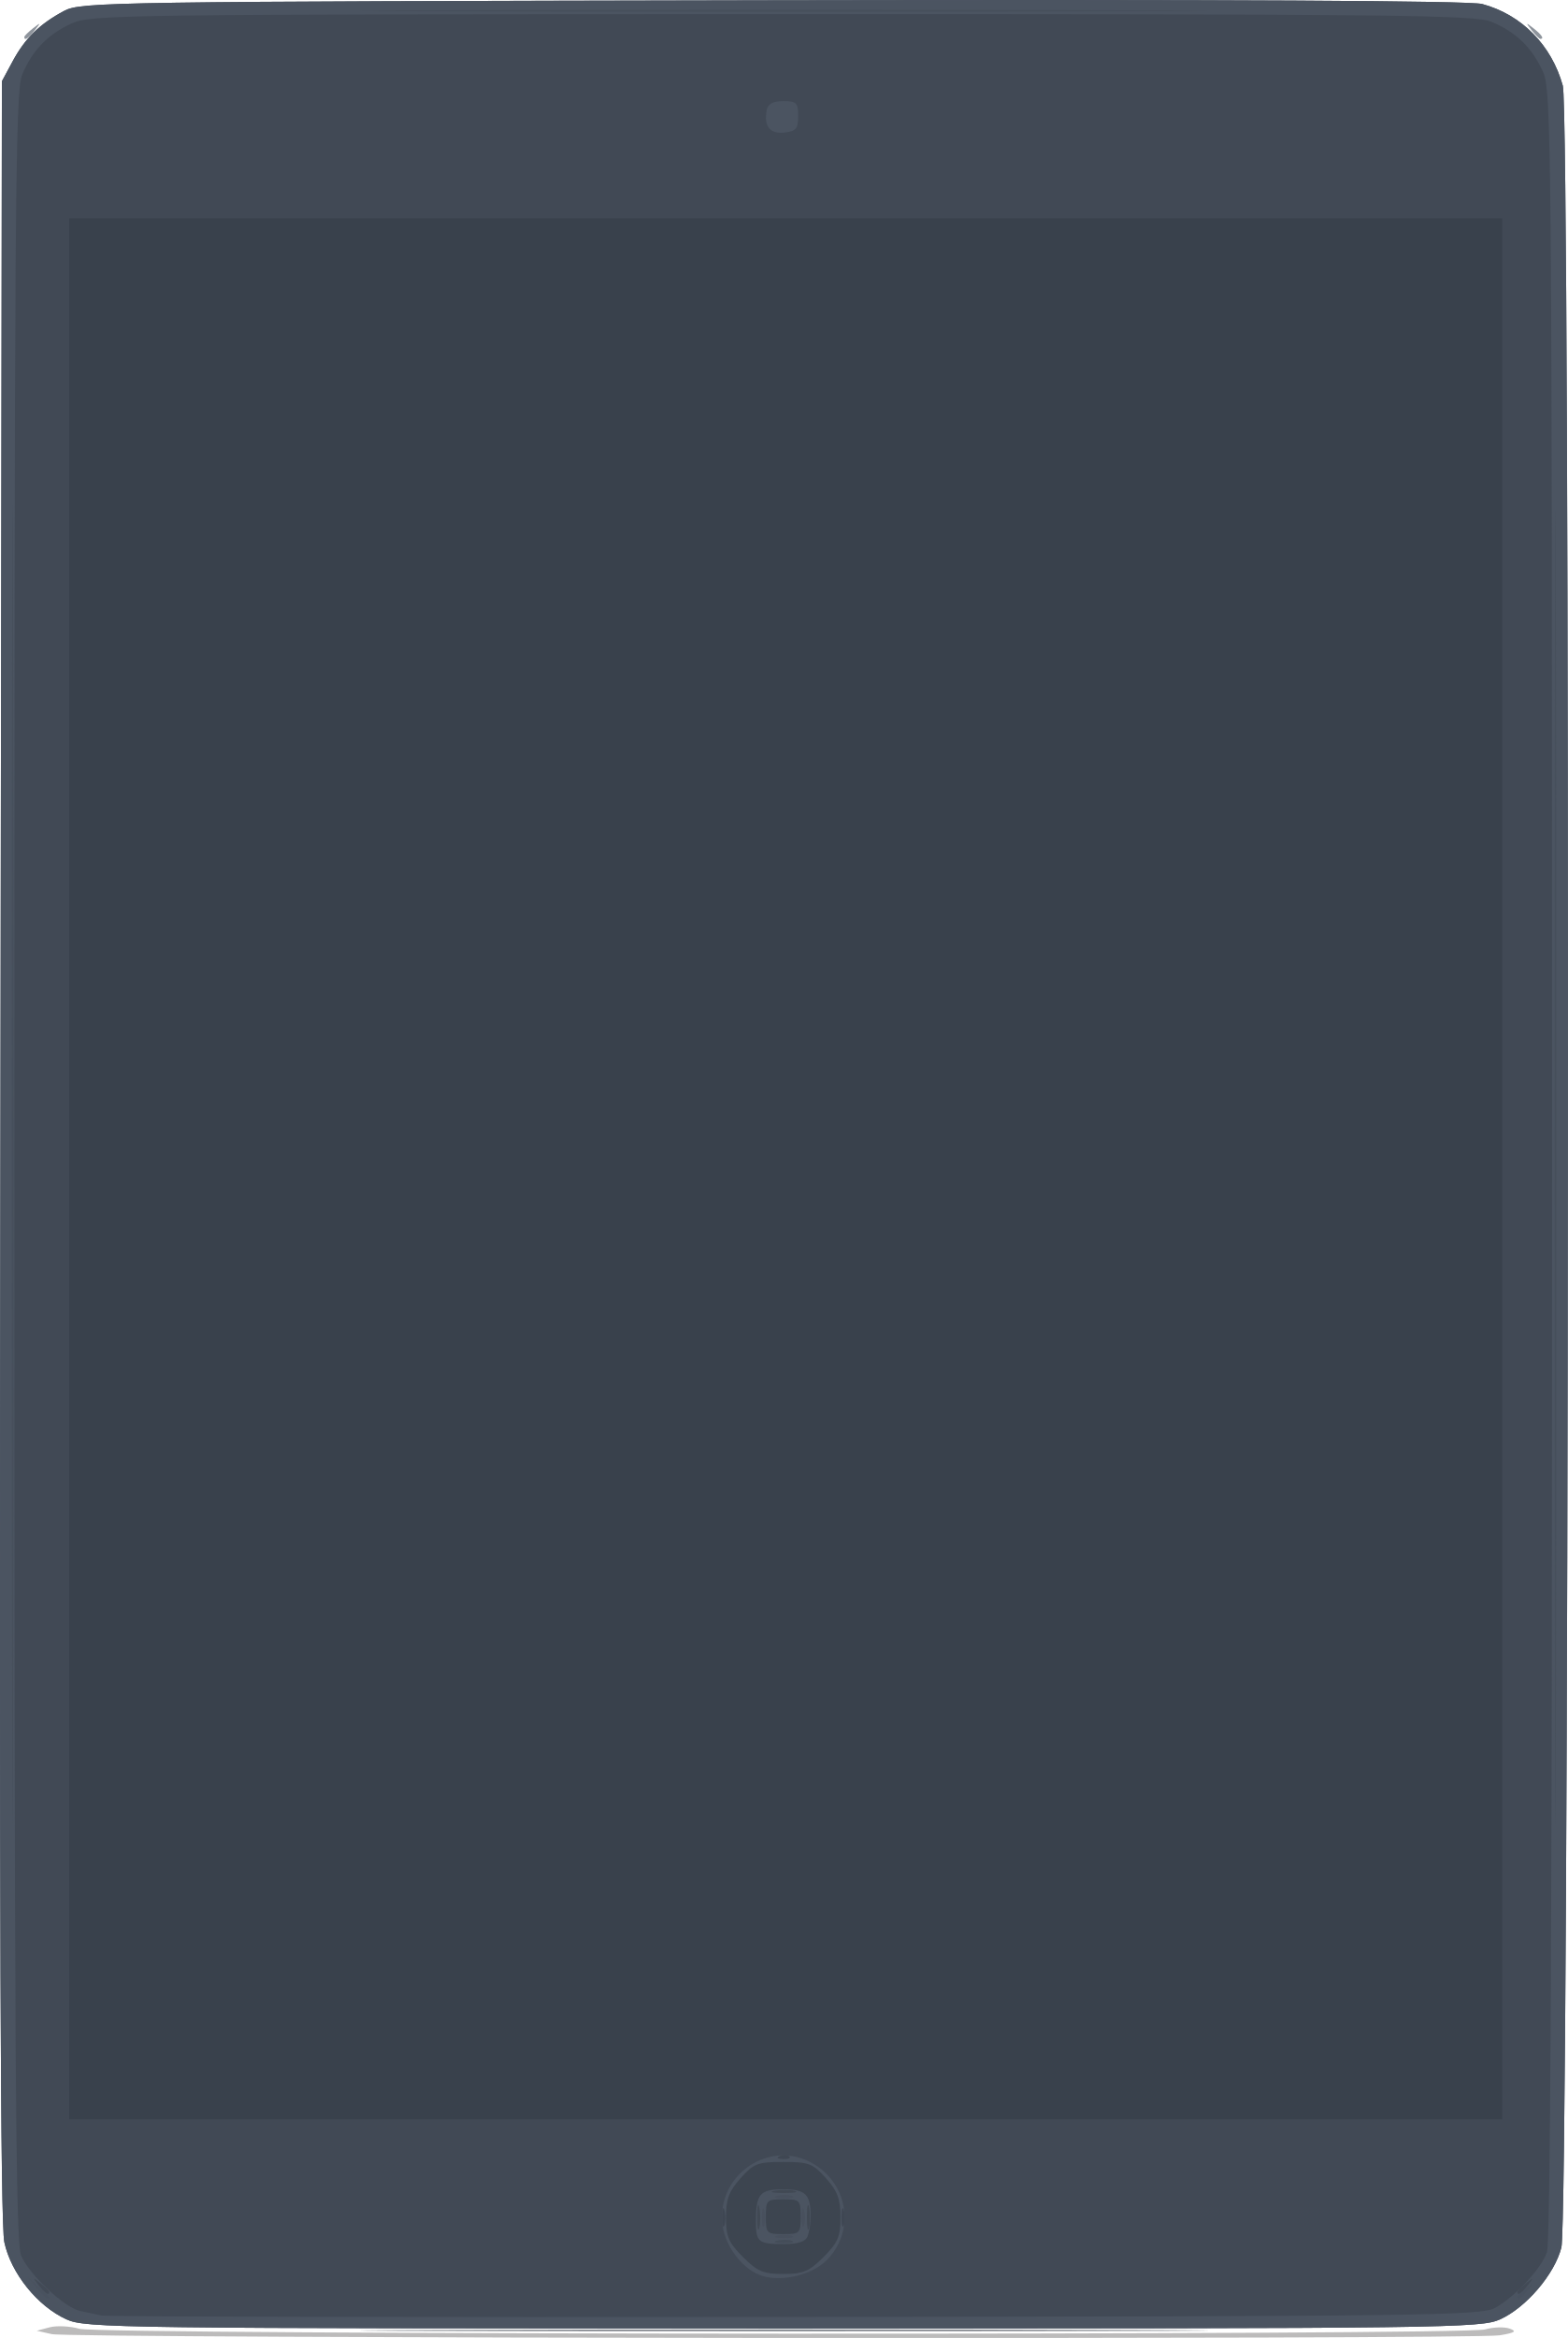
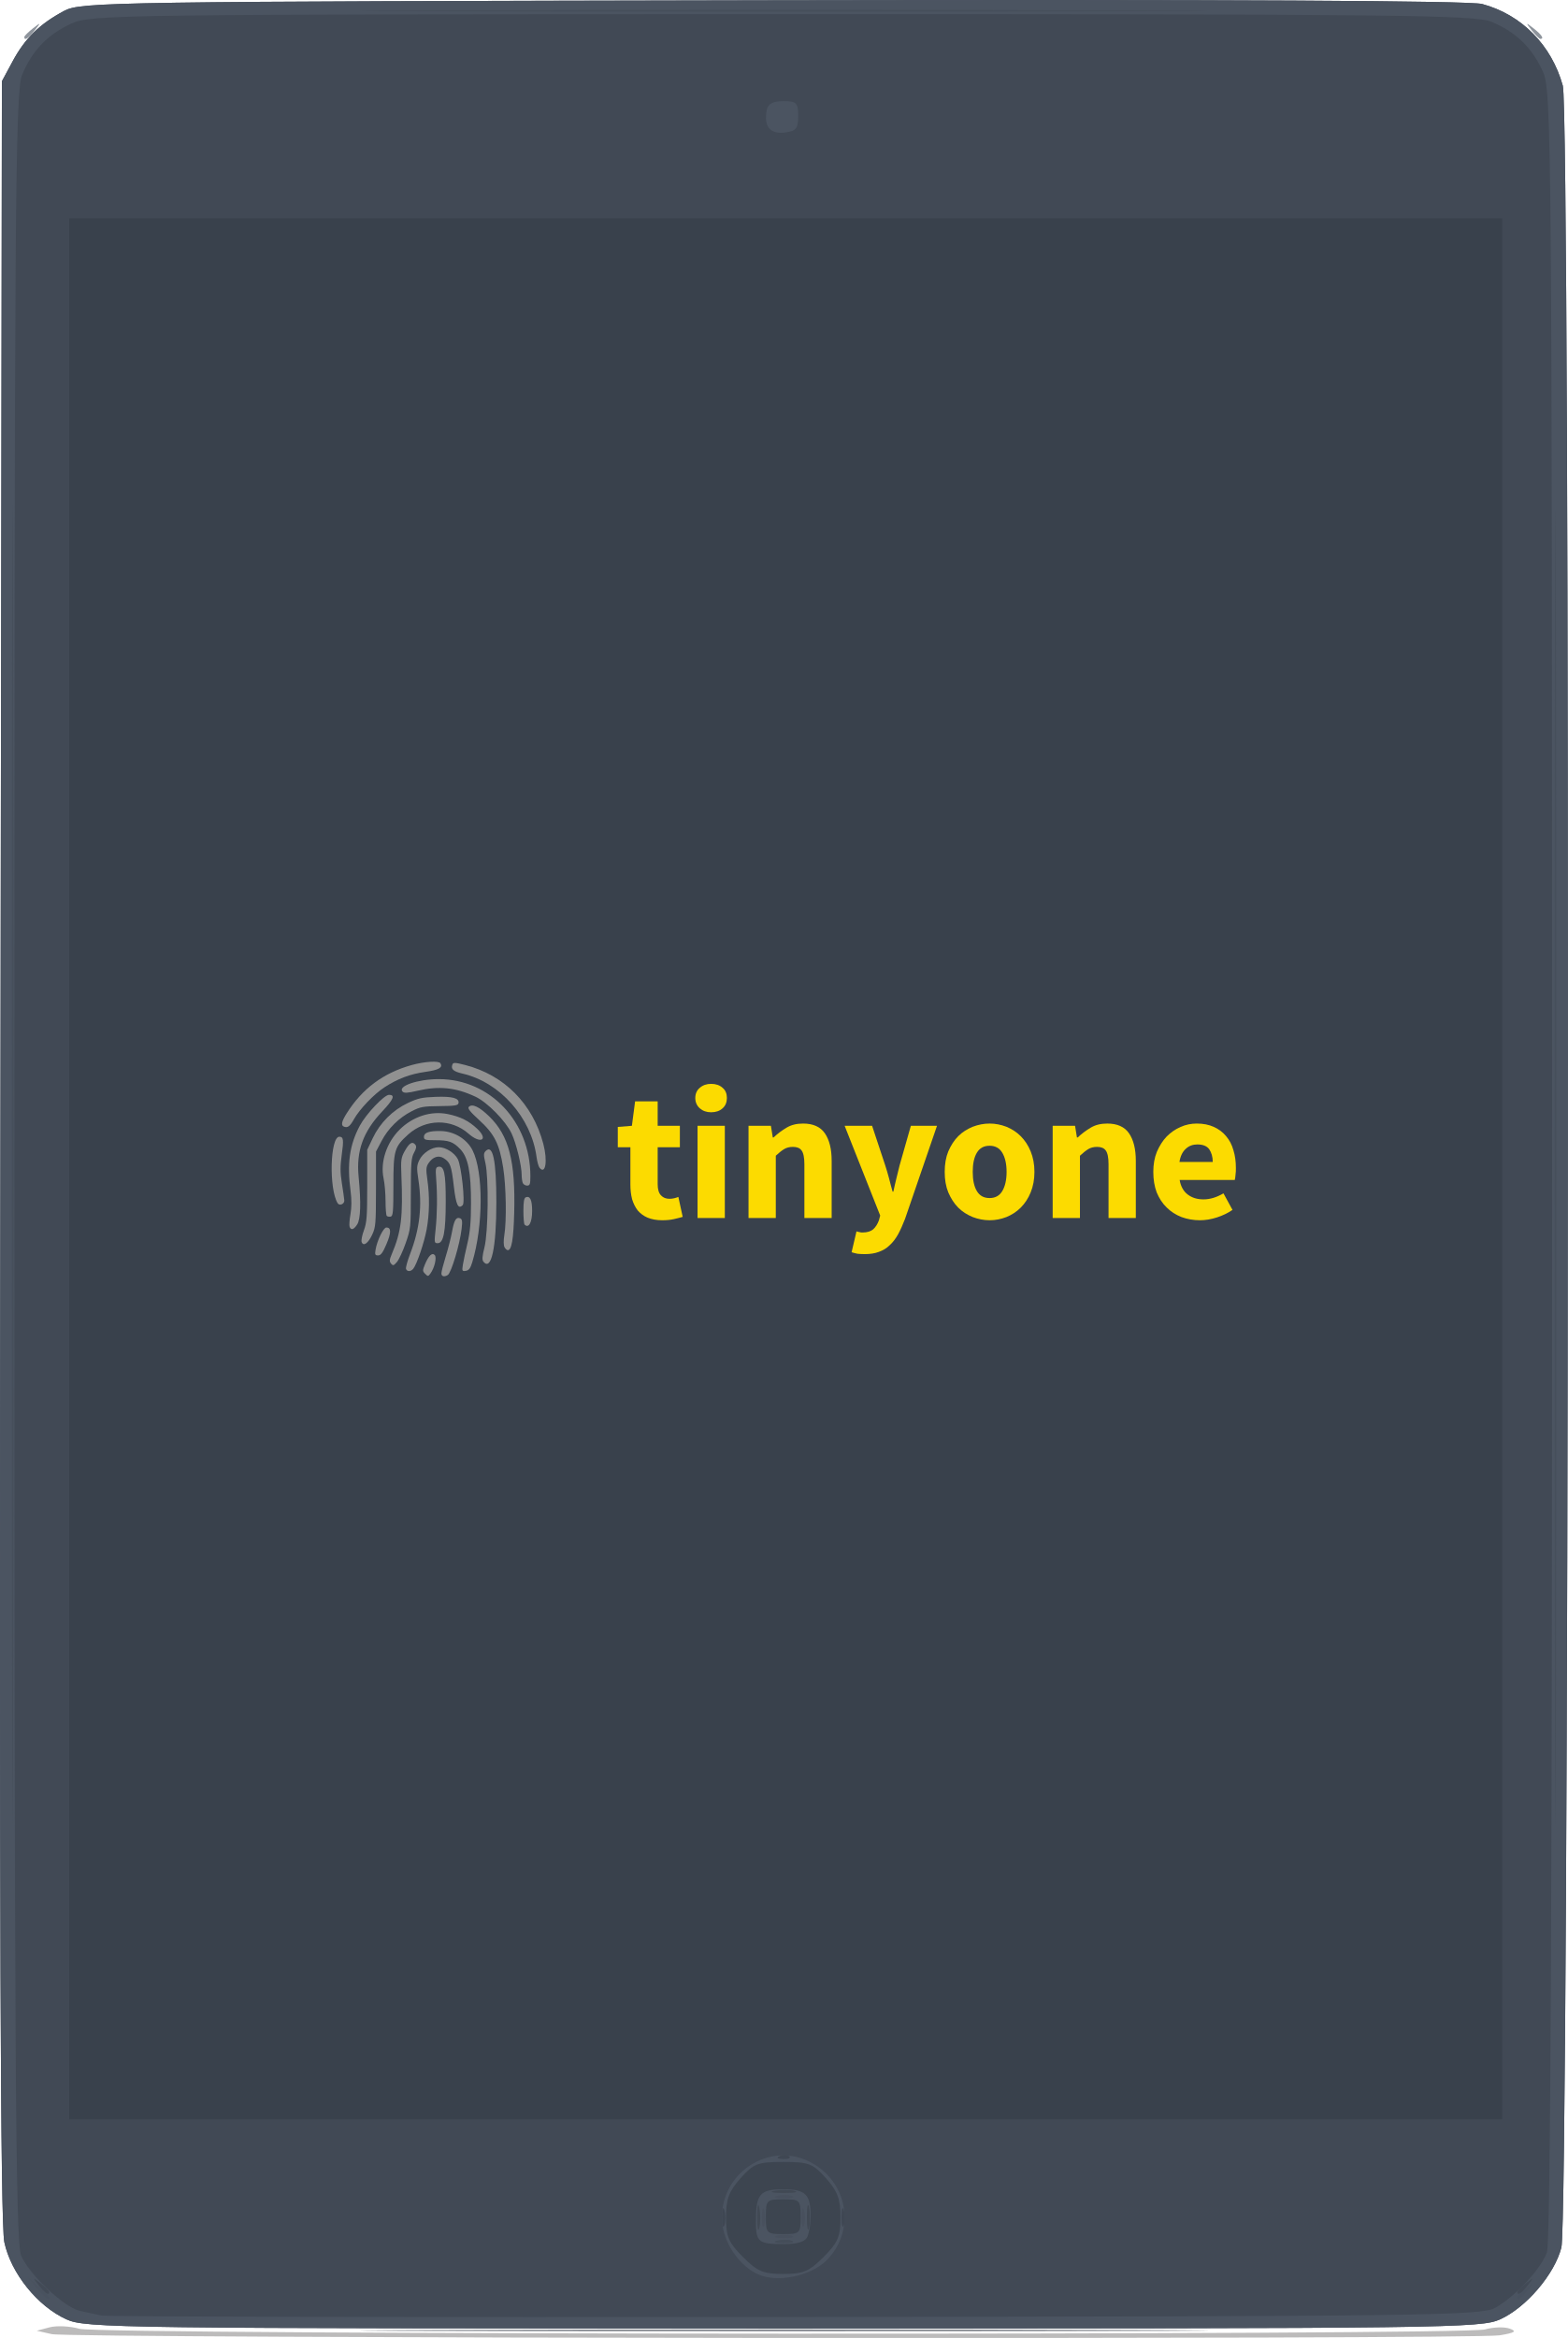
- <svg xmlns="http://www.w3.org/2000/svg" width="83.357mm" height="124.271mm" viewBox="0 0 83.357 124.271" version="1.1" id="svg4050">
-   <defs id="defs4044" />
+ <svg xmlns="http://www.w3.org/2000/svg" xmlns:ns1="http://xml.openoffice.org/svg/export" width="83.357mm" height="124.271mm" viewBox="0 0 83.357 124.271" version="1.1" id="svg4050" preserveAspectRatio="xMaxYMin meet">
+   <defs id="defs4044">
+     <clipPath clipPathUnits="userSpaceOnUse" id="presentation_clip_path">
+       <rect id="rect49" height="29700" width="21000" y="0" x="0" />
+     </clipPath>
+     <clipPath clipPathUnits="userSpaceOnUse" id="presentation_clip_path_shrink">
+       <rect id="rect52" height="29641" width="20958" y="29" x="21" />
+     </clipPath>
+     <g id="g57" ns1:id-list="id3 id4 id5 id6 id7 id8 id9" ns1:slide="id1" />
+     <g transform="scale(0.0004882812,-0.0004882812)" id="bullet-char-template-57356">
+       <path id="path61" d="M 580,1141 L 1163,571 580,0 -4,571 580,1141 Z" />
+     </g>
+     <g transform="scale(0.0004882812,-0.0004882812)" id="bullet-char-template-57354">
+       <path id="path64" d="M 8,1128 L 1137,1128 1137,0 8,0 8,1128 Z" />
+     </g>
+     <g transform="scale(0.0004882812,-0.0004882812)" id="bullet-char-template-10146">
+       <path id="path67" d="M 174,0 L 602,739 174,1481 1456,739 174,0 Z M 1358,739 L 309,1346 659,739 1358,739 Z" />
+     </g>
+     <g transform="scale(0.0004882812,-0.0004882812)" id="bullet-char-template-10132">
+       <path id="path70" d="M 2015,739 L 1276,0 717,0 1260,543 174,543 174,936 1260,936 717,1481 1274,1481 2015,739 Z" />
+     </g>
+     <g transform="scale(0.0004882812,-0.0004882812)" id="bullet-char-template-10007">
+       <path id="path73" d="M 0,-2 C -7,14 -16,27 -25,37 L 356,567 C 262,823 215,952 215,954 215,979 228,992 255,992 264,992 276,990 289,987 310,991 331,999 354,1012 L 381,999 492,748 772,1049 836,1024 860,1049 C 881,1039 901,1025 922,1006 886,937 835,863 770,784 769,783 710,716 594,584 L 774,223 C 774,196 753,168 711,139 L 727,119 C 717,90 699,76 672,76 641,76 570,178 457,381 L 164,-76 C 142,-110 111,-127 72,-127 30,-127 9,-110 8,-76 1,-67 -2,-52 -2,-32 -2,-23 -1,-13 0,-2 Z" />
+     </g>
+     <g transform="scale(0.0004882812,-0.0004882812)" id="bullet-char-template-10004">
+       <path id="path76" d="M 285,-33 C 182,-33 111,30 74,156 52,228 41,333 41,471 41,549 55,616 82,672 116,743 169,778 240,778 293,778 328,747 346,684 L 369,508 C 377,444 397,411 428,410 L 1163,1116 C 1174,1127 1196,1133 1229,1133 1271,1133 1292,1118 1292,1087 L 1292,965 C 1292,929 1282,901 1262,881 L 442,47 C 390,-6 338,-33 285,-33 Z" />
+     </g>
+     <g transform="scale(0.0004882812,-0.0004882812)" id="bullet-char-template-9679">
+       <path id="path79" d="M 813,0 C 632,0 489,54 383,161 276,268 223,411 223,592 223,773 276,916 383,1023 489,1130 632,1184 813,1184 992,1184 1136,1130 1245,1023 1353,916 1407,772 1407,592 1407,412 1353,268 1245,161 1136,54 992,0 813,0 Z" />
+     </g>
+     <g transform="scale(0.0004882812,-0.0004882812)" id="bullet-char-template-8226">
+       <path id="path82" d="M 346,457 C 273,457 209,483 155,535 101,586 74,649 74,723 74,796 101,859 155,911 209,963 273,989 346,989 419,989 480,963 531,910 582,859 608,796 608,723 608,648 583,586 532,535 482,483 420,457 346,457 Z" />
+     </g>
+     <g transform="scale(0.0004882812,-0.0004882812)" id="bullet-char-template-8211">
+       <path id="path85" d="M -4,459 L 1135,459 1135,606 -4,606 -4,459 Z" />
+     </g>
+     <g transform="scale(0.0004882812,-0.0004882812)" id="bullet-char-template-61548">
+       <path id="path88" d="M 173,740 C 173,903 231,1043 346,1159 462,1274 601,1332 765,1332 928,1332 1067,1274 1183,1159 1299,1043 1357,903 1357,740 1357,577 1299,437 1183,322 1067,206 928,148 765,148 601,148 462,206 346,322 231,437 173,577 173,740 Z" />
+     </g>
+   </defs>
  <g id="layer1" transform="translate(-20.91057,-30.59663)">
    <path style="fill:#4b5461;stroke-width:0.265" d="m 24.437,153.874 c -1.534,-0.697 -2.942,-2.448 -3.296,-4.099 -0.207,-0.966 -0.267,-17.626 -0.21,-58.108 l 0.081,-56.753 0.57,-1.058 c 0.66,-1.226 1.437,-1.987 2.738,-2.681 0.889,-0.474 2.379,-0.497 37.661,-0.564 24.162,-0.046 37.075,0.022 37.729,0.198 2.093,0.564 3.687,2.179 4.286,4.344 0.41,1.481 0.336,113.268 -0.076,114.903 -0.356,1.415 -1.869,3.19 -3.253,3.819 -1.026,0.466 -2.695,0.487 -38.115,0.487 -35.419,0 -37.089,-0.021 -38.115,-0.487 z" id="path4187" />
    <g id="g4074" transform="translate(-60.34741,-3.191498)">
      <path style="fill:#bcbbbb;stroke-width:0.265" d="m 84.005,157.852 -0.794,-0.179 0.684,-0.181 c 0.376,-0.1 1.09,-0.065 1.586,0.078 1.131,0.324 73.593,0.356 74.726,0.033 0.436,-0.124 1.025,-0.144 1.31,-0.043 0.402,0.142 0.285,0.221 -0.529,0.356 -1.385,0.229 -75.958,0.168 -76.982,-0.063 z" id="path4102" />
      <path style="fill:#8e949c;stroke-width:0.265" d="m 82.55,35.756 c 0,-0.055 0.208,-0.263 0.463,-0.463 0.42,-0.329 0.429,-0.32 0.1,0.1 -0.346,0.441 -0.563,0.581 -0.563,0.363 z M 162.685,35.393 c -0.329,-0.42 -0.32,-0.429 0.1,-0.1 0.441,0.346 0.581,0.563 0.363,0.563 -0.055,0 -0.263,-0.208 -0.463,-0.463 z" id="path4100" />
      <path style="fill:#83878e;stroke-width:0.265" d="m 104.73,157.631 c 10.089,-0.038 26.519,-0.038 36.513,2e-5 9.993,0.038 1.739,0.07 -18.343,0.07 -20.082,-1e-5 -28.258,-0.031 -18.169,-0.07 z" id="path4098" />
      <path style="fill:#4b5461;stroke-width:0.265" d="m 84.784,157.066 c -1.534,-0.697 -2.942,-2.448 -3.296,-4.099 -0.207,-0.966 -0.267,-17.626 -0.21,-58.108 l 0.081,-56.753 0.57,-1.058 c 0.66,-1.226 1.437,-1.987 2.738,-2.681 0.889,-0.474 2.379,-0.497 37.661,-0.564 24.162,-0.046 37.075,0.022 37.729,0.198 2.093,0.564 3.687,2.179 4.286,4.344 0.41,1.481 0.336,113.268 -0.076,114.903 -0.356,1.415 -1.869,3.19 -3.253,3.819 -1.026,0.466 -2.695,0.487 -38.115,0.487 -35.419,0 -37.089,-0.021 -38.115,-0.487 z M 161.138,156.44 c 0.688,-0.348 1.508,-1.072 1.974,-1.743 l 0.797,-1.147 0.069,-57.489 0.069,-57.489 -0.739,-1.415 c -0.599,-1.146 -1.006,-1.554 -2.149,-2.151 L 159.748,34.269 H 122.899 86.05 l -1.41,0.737 c -1.143,0.597 -1.55,1.005 -2.149,2.151 l -0.739,1.415 0.069,57.489 0.069,57.489 0.797,1.147 c 0.466,0.671 1.286,1.395 1.974,1.743 l 1.177,0.595 H 122.899 159.961 Z M 122.163,40.288 c -0.143,-0.398 0.263,-1.257 0.594,-1.257 0.442,0 1.046,0.808 0.896,1.198 -0.182,0.474 -1.325,0.519 -1.49,0.058 z" id="path4096" />
      <path style="fill:#49525f;stroke-width:0.265" d="m 83.186,155.382 -0.504,-0.595 0.595,0.504 c 0.559,0.474 0.716,0.687 0.504,0.687 -0.05,0 -0.318,-0.268 -0.595,-0.595 z m 78.739,0.495 c 0,-0.055 0.208,-0.263 0.463,-0.463 0.42,-0.329 0.429,-0.32 0.1,0.1 -0.346,0.441 -0.563,0.581 -0.563,0.363 z" id="path4094" />
      <path style="fill:#48505d;stroke-width:0.265" d="m 122.573,152.619 c 0.257,-0.067 0.615,-0.063 0.794,0.01 0.179,0.072 -0.032,0.127 -0.468,0.122 -0.437,-0.005 -0.583,-0.065 -0.326,-0.132 z m -0.813,-1.007 c 0.005,-0.437 0.065,-0.583 0.132,-0.326 0.067,0.257 0.063,0.615 -0.01,0.794 -0.072,0.179 -0.127,-0.032 -0.122,-0.468 z m 2.117,0 c 0.005,-0.437 0.065,-0.583 0.132,-0.326 0.067,0.257 0.063,0.615 -0.01,0.794 -0.072,0.179 -0.127,-0.032 -0.122,-0.468 z m -1.303,-1.109 c 0.257,-0.067 0.615,-0.063 0.794,0.01 0.179,0.072 -0.032,0.127 -0.468,0.122 -0.437,-0.005 -0.583,-0.065 -0.326,-0.132 z" id="path4092" />
      <path style="fill:#464f5b;stroke-width:0.265" d="m 81.886,95.652 c 0,-31.214 0.031,-43.984 0.069,-28.377 0.038,15.607 0.038,41.146 0,56.753 -0.038,15.607 -0.069,2.838 -0.069,-28.377 z m 82.021,0.132 c 1e-5,-31.141 0.031,-43.842 0.069,-28.223 0.038,15.619 0.038,41.098 0,56.621 -0.038,15.523 -0.069,2.744 -0.069,-28.398 z M 104.73,34.335 c 10.089,-0.038 26.519,-0.038 36.513,1.3e-5 9.993,0.038 1.739,0.07 -18.343,0.07 -20.082,-7e-6 -28.258,-0.031 -18.169,-0.07 z" id="path4090" />
      <path style="fill:#444d59;stroke-width:0.265" d="m 122.573,152.883 c 0.257,-0.067 0.615,-0.063 0.794,0.01 0.179,0.072 -0.032,0.127 -0.468,0.122 -0.437,-0.005 -0.583,-0.065 -0.326,-0.132 z" id="path4088" />
      <path style="fill:#424a56;stroke-width:0.265" d="m 83.31,155.249 c -0.329,-0.42 -0.32,-0.429 0.1,-0.1 0.255,0.2 0.463,0.408 0.463,0.463 0,0.218 -0.217,0.078 -0.563,-0.363 z M 161.925,155.613 c 0,-0.055 0.208,-0.263 0.463,-0.463 0.42,-0.329 0.429,-0.32 0.1,0.1 -0.346,0.441 -0.563,0.581 -0.563,0.363 z" id="path4086" />
      <path style="fill:#414955;stroke-width:0.265" d="m 86.651,156.865 c -0.291,-0.063 -0.8,-0.173 -1.131,-0.243 -0.848,-0.181 -2.718,-1.937 -3.143,-2.951 -0.295,-0.705 -0.356,-10.663 -0.356,-57.886 0,-50.881 0.044,-57.14 0.41,-58.015 0.546,-1.307 1.352,-2.145 2.633,-2.736 1.013,-0.467 2.644,-0.489 37.778,-0.494 32.553,-0.005 36.831,0.041 37.7,0.404 1.307,0.546 2.145,1.352 2.736,2.633 0.47,1.018 0.489,3.209 0.494,58.125 0.004,39.612 -0.08,57.294 -0.275,57.811 -0.345,0.915 -1.697,2.359 -2.762,2.95 -0.729,0.404 -3.775,0.444 -37.174,0.479 -20.009,0.021 -36.618,-0.013 -36.909,-0.076 z m 38.549,-2.934 c 1.512,-1.512 1.193,-3.978 -0.66,-5.108 -2.31,-1.409 -5.23,0.544 -4.867,3.255 0.143,1.067 0.963,2.189 1.903,2.603 1.027,0.452 2.786,0.088 3.624,-0.75 z M 161.131,95.917 V 45.381 h -38.1 -38.1 v 50.535 50.535 h 38.1 38.1 z M 123.693,39.957 c 0,-0.705 -0.089,-0.794 -0.79,-0.794 -0.552,0 -0.818,0.144 -0.882,0.478 -0.165,0.858 0.17,1.282 0.943,1.193 0.615,-0.071 0.729,-0.208 0.729,-0.878 z" id="path4084" />
      <path style="fill:#414954;stroke-width:0.265" d="m 121.51,151.611 c 0.003,-0.582 0.057,-0.789 0.12,-0.46 0.063,0.329 0.061,0.805 -0.005,1.058 -0.066,0.253 -0.118,-0.016 -0.115,-0.598 z m 2.646,0 c 0.003,-0.582 0.057,-0.789 0.12,-0.46 0.063,0.329 0.061,0.805 -0.005,1.058 -0.066,0.253 -0.118,-0.016 -0.115,-0.598 z m -1.717,-1.378 c 0.329,-0.063 0.805,-0.061 1.058,0.005 0.253,0.066 -0.016,0.118 -0.598,0.115 -0.582,-0.003 -0.789,-0.057 -0.46,-0.12 z" id="path4082" />
      <path style="fill:#3f4753;stroke-width:0.265" d="m 119.643,151.611 c 0.005,-0.437 0.065,-0.583 0.132,-0.326 0.067,0.257 0.063,0.615 -0.01,0.794 -0.072,0.179 -0.127,-0.032 -0.122,-0.468 z m 6.35,0 c 0.005,-0.437 0.065,-0.583 0.132,-0.326 0.067,0.257 0.063,0.615 -0.01,0.794 -0.072,0.179 -0.127,-0.032 -0.122,-0.468 z m -3.276,-3.223 c 0.191,-0.076 0.419,-0.067 0.507,0.021 0.088,0.088 -0.068,0.15 -0.347,0.139 -0.308,-0.013 -0.371,-0.075 -0.16,-0.16 z" id="path4080" />
      <path style="fill:#3d4550;stroke-width:0.265" d="m 120.756,153.755 c -0.761,-0.761 -0.9,-1.086 -0.9,-2.112 0,-0.966 0.157,-1.389 0.772,-2.077 0.7,-0.783 0.912,-0.864 2.271,-0.864 1.358,0 1.571,0.081 2.271,0.864 0.615,0.688 0.772,1.111 0.772,2.077 0,1.027 -0.138,1.351 -0.9,2.112 -0.768,0.768 -1.082,0.9 -2.143,0.9 -1.061,0 -1.375,-0.132 -2.143,-0.9 z m 3.438,-1.106 c 0.088,-0.23 0.161,-0.697 0.161,-1.037 0,-1.196 -0.26,-1.455 -1.455,-1.455 -1.246,0 -1.455,0.244 -1.455,1.697 0,1.108 0.127,1.213 1.471,1.213 0.776,0 1.167,-0.128 1.279,-0.419 z m -2.221,-1.037 c 0,-0.882 0.044,-0.926 0.926,-0.926 0.882,0 0.926,0.044 0.926,0.926 0,0.882 -0.044,0.926 -0.926,0.926 -0.882,0 -0.926,-0.044 -0.926,-0.926 z" id="path4078" />
      <path style="fill:#39414c;stroke-width:0.265" d="M 84.931,95.917 V 45.381 h 38.1 38.1 v 50.535 50.535 h -38.1 -38.1 z" id="path4076" />
    </g>
+     <g style="fill-rule:evenodd;stroke-width:28.222;stroke-linejoin:round" id="g98" transform="matrix(0.01,0,0,0.01,-13.63953,10.39707)">
+       <g id="id2" class="Master_Slide">
+         <g id="bg-id2" class="Background" />
+         <g id="bo-id2" class="BackgroundObjects" />
+       </g>
+     </g>
+     <g style="fill-rule:evenodd;stroke-width:28.222;stroke-linejoin:round" id="g155" transform="matrix(0.01,0,0,0.01,-13.63953,10.39707)">
+    
+   </g>
+     <g id="g1332" transform="translate(-2.790131)">
+       <g style="fill:#929292;fill-opacity:0.984" id="layer1-6" transform="matrix(0.3506461,0,0,0.3506461,21.39585,84.22916)">
+         <path style="fill:#929292;fill-opacity:0.984;stroke-width:0" d="m 71.033,40.14 c -0.404,-0.404 -0.407,-0.526 -0.036,-1.418 0.555,-1.333 1.078,-1.841 1.482,-1.437 0.351,0.351 -0.017,1.946 -0.648,2.81 -0.333,0.455 -0.385,0.458 -0.798,0.045 z" id="path3882" />
+         <path style="fill:#929292;fill-opacity:0.984;stroke-width:0" d="m 73.499,40.06 c 0.002,-0.255 0.3,-1.416 0.662,-2.58 0.362,-1.164 0.787,-2.831 0.945,-3.704 0.324,-1.786 0.621,-2.29 1.218,-2.06 0.332,0.127 0.376,0.436 0.236,1.628 -0.274,2.333 -1.565,6.638 -2.091,6.972 -0.537,0.342 -0.975,0.227 -0.97,-0.256 z" id="path3880" />
+         <path style="fill:#929292;fill-opacity:0.984;stroke-width:0" d="m 68.133,39.398 c -0.07,-0.182 0.216,-1.224 0.635,-2.315 1.452,-3.779 1.839,-7.264 1.243,-11.183 -0.274,-1.797 -0.258,-2.172 0.127,-2.978 0.519,-1.089 1.847,-1.975 2.96,-1.975 1.043,0 2.388,0.84 2.886,1.802 0.546,1.056 1.139,6.58 0.748,6.971 -0.691,0.691 -1.02,-0.003 -1.35,-2.842 -0.365,-3.139 -0.532,-3.61 -1.51,-4.251 -0.794,-0.52 -1.696,-0.222 -2.352,0.78 -0.347,0.53 -0.372,0.934 -0.152,2.459 0.361,2.499 0.325,5.15 -0.103,7.514 -0.362,2.001 -1.501,5.348 -2.041,5.998 -0.368,0.443 -0.925,0.454 -1.091,0.02 z" id="path3878" />
+         <path style="fill:#929292;fill-opacity:0.984;stroke-width:0" d="m 76.754,38.761 c 0.088,-0.559 0.4,-2.028 0.693,-3.265 0.402,-1.696 0.534,-3.18 0.54,-6.033 0.009,-4.751 -0.445,-7.01 -1.654,-8.247 -1.087,-1.112 -1.708,-1.331 -3.781,-1.331 -1.506,0 -1.703,-0.059 -1.703,-0.511 0,-0.642 0.784,-0.911 2.558,-0.879 2.022,0.037 3.955,1.212 4.817,2.927 1.654,3.294 1.628,11.474 -0.055,16.984 -0.275,0.901 -0.511,1.212 -0.969,1.28 -0.563,0.083 -0.594,0.019 -0.446,-0.926 z" id="path3876" />
+         <path style="fill:#929292;fill-opacity:0.984;stroke-width:0" d="m 65.865,38.59 c -0.271,-0.326 -0.252,-0.593 0.099,-1.417 1.451,-3.41 1.727,-5.674 1.465,-12.016 -0.094,-2.271 -0.041,-2.647 0.509,-3.626 0.693,-1.233 1.147,-1.516 1.586,-0.988 0.229,0.276 0.186,0.572 -0.179,1.241 -0.418,0.765 -0.48,1.563 -0.481,6.171 -0.002,5.166 -0.02,5.345 -0.777,7.517 -0.426,1.224 -1.025,2.516 -1.332,2.872 -0.489,0.568 -0.598,0.598 -0.89,0.245 z" id="path3874" />
+         <path style="fill:#929292;fill-opacity:0.984;stroke-width:0" d="m 79.873,38.308 c -0.227,-0.274 -0.19,-0.808 0.153,-2.183 0.572,-2.292 0.663,-10.567 0.142,-12.783 -0.287,-1.218 -0.28,-1.496 0.041,-1.817 1.093,-1.093 1.619,1.425 1.62,7.753 8.2e-4,6.941 -0.763,10.467 -1.955,9.03 z" id="path3872" />
+         <path style="fill:#929292;fill-opacity:0.984;stroke-width:0" d="m 63.515,36.488 c 0.235,-1.41 1.192,-3.373 1.644,-3.373 0.742,0 0.744,0.789 0.005,2.528 -0.55,1.295 -0.854,1.706 -1.259,1.706 -0.456,0 -0.513,-0.126 -0.391,-0.86 z" id="path3870" />
+         <path style="fill:#929292;fill-opacity:0.984;stroke-width:0" d="m 83.059,36.092 c -0.142,-0.269 -0.153,-1.016 -0.025,-1.786 0.365,-2.199 0.277,-7.446 -0.172,-10.268 -0.573,-3.607 -1.324,-5.094 -3.637,-7.205 -1.392,-1.27 -1.793,-1.783 -1.57,-2.006 0.52,-0.52 1.591,-0.013 3.113,1.473 2.97,2.9 3.971,6.77 3.767,14.567 -0.105,4.026 -0.389,5.689 -0.97,5.689 -0.144,0 -0.372,-0.208 -0.506,-0.463 z" id="path3868" />
+         <path style="fill:#929292;fill-opacity:0.984;stroke-width:0" d="m 61.406,35.327 c -0.09,-0.234 0.064,-1.035 0.341,-1.781 0.435,-1.171 0.504,-2.1 0.504,-6.781 V 21.341 l 0.845,-1.783 c 1.094,-2.308 3.001,-4.216 5.309,-5.309 1.519,-0.719 2.142,-0.858 4.202,-0.936 2.558,-0.096 3.629,0.196 3.484,0.95 -0.069,0.358 -0.529,0.431 -2.86,0.453 -2.498,0.024 -2.925,0.102 -4.233,0.773 -1.95,1 -3.572,2.604 -4.582,4.529 l -0.832,1.587 -0.005,5.689 c -0.005,5.263 -0.048,5.78 -0.574,6.907 -0.617,1.32 -1.33,1.823 -1.598,1.126 z" id="path3866" />
+         <path style="fill:#929292;fill-opacity:0.984;stroke-width:0" d="m 72.613,33.446 c 0.25,-2.322 0.283,-5.211 0.089,-7.732 -0.113,-1.459 -0.066,-1.726 0.313,-1.802 0.9,-0.18 1.142,0.932 1.14,5.234 -0.002,4.639 -0.331,6.35 -1.221,6.35 -0.518,0 -0.532,-0.089 -0.321,-2.051 z" id="path3864" />
+         <path style="fill:#929292;fill-opacity:0.984;stroke-width:0" d="m 59.579,33.012 c -0.077,-0.202 -0.018,-1.065 0.132,-1.918 0.178,-1.011 0.187,-2.195 0.026,-3.403 -0.568,-4.257 -0.178,-7.065 1.386,-10 0.949,-1.781 3.698,-4.684 4.434,-4.684 0.97,0 0.683,0.698 -1.035,2.516 -2.897,3.066 -3.958,6.002 -3.577,9.895 0.385,3.928 0.308,6.438 -0.222,7.246 -0.516,0.788 -0.927,0.913 -1.144,0.348 z" id="path3862" />
+         <path style="fill:#929292;fill-opacity:0.984;stroke-width:0" d="m 86.107,32.674 c -0.097,-0.097 -0.176,-1.037 -0.176,-2.088 0,-1.38 0.101,-1.951 0.365,-2.052 0.649,-0.249 0.958,0.419 0.958,2.068 0,1.764 -0.518,2.701 -1.147,2.073 z" id="path3860" />
+         <path style="fill:#929292;fill-opacity:0.984;stroke-width:0" d="m 65.214,31.36 c -0.102,-0.102 -0.186,-1.112 -0.186,-2.245 0,-1.133 -0.133,-2.681 -0.296,-3.442 -0.525,-2.448 0.442,-5.405 2.413,-7.375 2.002,-2.002 4.773,-2.9 7.325,-2.373 1.913,0.395 3.182,1.028 4.446,2.221 1.781,1.68 0.551,2.383 -1.307,0.748 -2.62,-2.306 -6.5,-2.259 -9.136,0.111 -2.104,1.892 -2.254,2.408 -2.254,7.754 0,3.965 -0.059,4.636 -0.41,4.706 -0.225,0.044 -0.493,-0.003 -0.595,-0.105 z" id="path3858" />
+         <path style="fill:#929292;fill-opacity:0.984;stroke-width:0" d="m 57.767,29.435 c -1.345,-2.176 -1.142,-10.078 0.259,-10.078 0.621,0 0.682,0.458 0.362,2.743 -0.244,1.745 -0.24,2.68 0.019,4.307 0.182,1.143 0.347,2.312 0.367,2.599 0.038,0.557 -0.727,0.883 -1.008,0.429 z" id="path3856" />
+         <path style="fill:#929292;fill-opacity:0.984;stroke-width:0" d="m 85.827,26.346 c -0.088,-0.23 -0.161,-0.771 -0.161,-1.202 0,-1.41 -0.812,-4.753 -1.525,-6.278 -0.878,-1.878 -3.694,-4.742 -5.487,-5.58 -3.004,-1.405 -5.526,-1.661 -8.801,-0.895 -1.489,0.348 -1.993,0.378 -2.238,0.134 -0.822,-0.822 2.286,-1.899 5.482,-1.899 7.777,0 13.891,6.471 13.891,14.702 0,1.234 -0.071,1.438 -0.501,1.438 -0.275,0 -0.573,-0.188 -0.661,-0.419 z" id="path3854" />
+         <path style="fill:#929292;fill-opacity:0.984;stroke-width:0" d="m 88.376,24.062 c -0.154,-0.187 -0.36,-0.935 -0.458,-1.662 -0.803,-5.954 -5.567,-11.312 -11.21,-12.61 -1.415,-0.325 -1.81,-0.683 -1.538,-1.391 0.122,-0.318 0.415,-0.305 1.947,0.09 5.915,1.526 10.245,5.9 11.833,11.952 0.677,2.582 0.338,4.728 -0.573,3.621 z" id="path3852" />
+         <path style="fill:#929292;fill-opacity:0.984;stroke-width:0" d="m 58.745,17.84 c -0.508,-0.177 -0.398,-0.769 0.372,-1.995 2.371,-3.777 5.578,-6.162 9.89,-7.357 1.941,-0.538 4.092,-0.671 4.341,-0.268 0.401,0.65 -0.232,1.016 -2.25,1.301 -2.366,0.335 -4.223,1.035 -6.26,2.362 -1.579,1.029 -3.744,3.297 -4.601,4.822 -0.608,1.081 -0.934,1.329 -1.492,1.135 z" id="path4023" />
+       </g>
+       <g transform="translate(87.39713,-0.00535673)" id="g1297">
+         <path id="rect100" d="m -30.862,89.132 h 3.47 v 6.34 h -3.47 z" style="fill:none;fill-rule:evenodd;stroke:none;stroke-width:0.282;stroke-linejoin:round" />
+         <path id="path102" d="m -28.492,95.462 c -0.3,0 -0.56,-0.05 -0.78,-0.14 -0.21,-0.09 -0.38,-0.22 -0.52,-0.38 -0.13,-0.17 -0.23,-0.37 -0.3,-0.6 -0.06,-0.24 -0.09,-0.49 -0.09,-0.78 v -1.98 h -0.67 v -1.08 l 0.75,-0.06 0.17,-1.3 h 1.2 v 1.3 h 1.18 v 1.14 h -1.18 v 1.96 c 0,0.28 0.06,0.48 0.18,0.6 0.11,0.12 0.26,0.18 0.45,0.18 0.08,0 0.16,-0.01 0.25,-0.03 0.08,-0.02 0.15,-0.04 0.22,-0.07 l 0.23,1.06 c -0.14,0.04 -0.29,0.08 -0.47,0.12 -0.18,0.04 -0.38,0.06 -0.62,0.06 z" style="fill:#fcdb00;fill-opacity:1;fill-rule:evenodd;stroke:none;stroke-width:0.282;stroke-linejoin:round" />
+         <path id="rect107" d="m -26.732,88.202 h 1.7 v 7.15 h -1.7 z" style="fill:none;fill-rule:evenodd;stroke:none;stroke-width:0.282;stroke-linejoin:round" />
+         <path id="path109" d="m -26.612,95.342 v -4.9 h 1.45 v 4.9 z m 0.72,-5.62 c -0.24,0 -0.44,-0.07 -0.6,-0.21 -0.16,-0.14 -0.24,-0.33 -0.24,-0.55 0,-0.22 0.08,-0.41 0.24,-0.54 0.16,-0.14 0.36,-0.21 0.6,-0.21 0.25,0 0.46,0.07 0.61,0.21 0.16,0.13 0.23,0.32 0.23,0.54 0,0.22 -0.07,0.41 -0.23,0.55 -0.15,0.14 -0.36,0.21 -0.61,0.21 z" style="fill:#fcdb00;fill-opacity:1;fill-rule:evenodd;stroke:none;stroke-width:0.282;stroke-linejoin:round" />
+         <path id="rect114" d="m -23.902,90.322 h 4.43 v 5.03 h -4.43 z" style="fill:none;fill-rule:evenodd;stroke:none;stroke-width:0.282;stroke-linejoin:round" />
+         <path id="path116" d="m -23.902,95.342 v -4.9 h 1.19 l 0.1,0.62 h 0.04 c 0.21,-0.2 0.44,-0.37 0.69,-0.52 0.25,-0.15 0.54,-0.22 0.88,-0.22 0.53,0 0.92,0.17 1.16,0.52 0.24,0.35 0.36,0.84 0.36,1.46 v 3.04 h -1.45 v -2.86 c 0,-0.35 -0.05,-0.6 -0.15,-0.73 -0.09,-0.13 -0.25,-0.19 -0.46,-0.19 -0.18,0 -0.34,0.04 -0.47,0.12 -0.13,0.08 -0.28,0.2 -0.44,0.35 v 3.31 z" style="fill:#fcdb00;fill-opacity:1;fill-rule:evenodd;stroke:none;stroke-width:0.282;stroke-linejoin:round" />
+         <path id="rect121" d="m -18.802,90.442 h 4.93 v 6.83 h -4.93 z" style="fill:none;fill-rule:evenodd;stroke:none;stroke-width:0.282;stroke-linejoin:round" />
+         <path id="path123" d="m -17.722,97.262 c -0.16,0 -0.28,-0.01 -0.39,-0.02 -0.11,-0.02 -0.21,-0.05 -0.31,-0.08 l 0.26,-1.11 c 0.05,0.02 0.1,0.03 0.16,0.04 0.06,0.02 0.11,0.02 0.17,0.02 0.24,0 0.43,-0.06 0.56,-0.17 0.13,-0.12 0.23,-0.28 0.3,-0.47 l 0.07,-0.26 -1.89,-4.77 h 1.46 l 0.7,2.11 c 0.07,0.22 0.14,0.45 0.2,0.68 0.06,0.23 0.12,0.47 0.19,0.71 h 0.04 c 0.05,-0.23 0.1,-0.46 0.16,-0.7 0.06,-0.23 0.11,-0.46 0.17,-0.69 l 0.6,-2.11 h 1.39 l -1.7,4.95 c -0.12,0.31 -0.24,0.58 -0.37,0.82 -0.13,0.23 -0.28,0.43 -0.45,0.58 -0.16,0.16 -0.35,0.27 -0.57,0.35 -0.21,0.08 -0.46,0.12 -0.75,0.12 z" style="fill:#fcdb00;fill-opacity:1;fill-rule:evenodd;stroke:none;stroke-width:0.282;stroke-linejoin:round" />
+         <path id="rect128" d="m -13.482,90.322 h 4.79 v 5.15 h -4.79 z" style="fill:none;fill-rule:evenodd;stroke:none;stroke-width:0.282;stroke-linejoin:round" />
+         <path id="path130" d="m -11.082,95.462 c -0.31,0 -0.61,-0.06 -0.9,-0.17 -0.29,-0.12 -0.55,-0.28 -0.77,-0.5 -0.22,-0.22 -0.39,-0.49 -0.53,-0.81 -0.13,-0.32 -0.19,-0.68 -0.19,-1.09 0,-0.41 0.06,-0.77 0.19,-1.09 0.14,-0.32 0.31,-0.59 0.53,-0.81 0.22,-0.22 0.48,-0.38 0.77,-0.5 0.29,-0.11 0.59,-0.17 0.9,-0.17 0.31,0 0.6,0.06 0.89,0.17 0.29,0.12 0.54,0.28 0.76,0.5 0.22,0.22 0.4,0.49 0.53,0.81 0.13,0.32 0.2,0.68 0.2,1.09 0,0.41 -0.07,0.77 -0.2,1.09 -0.13,0.32 -0.31,0.59 -0.53,0.81 -0.22,0.22 -0.47,0.38 -0.76,0.5 -0.29,0.11 -0.58,0.17 -0.89,0.17 z m 0,-1.18 c 0.29,0 0.52,-0.12 0.67,-0.37 0.15,-0.25 0.23,-0.59 0.23,-1.02 0,-0.43 -0.08,-0.77 -0.23,-1.02 -0.15,-0.25 -0.38,-0.37 -0.67,-0.37 -0.31,0 -0.53,0.12 -0.68,0.37 -0.15,0.25 -0.22,0.59 -0.22,1.02 0,0.43 0.07,0.77 0.22,1.02 0.15,0.25 0.37,0.37 0.68,0.37 z" style="fill:#fcdb00;fill-opacity:1;fill-rule:evenodd;stroke:none;stroke-width:0.282;stroke-linejoin:round" />
+         <path id="rect135" d="m -7.732,90.322 h 4.43 v 5.03 h -4.43 z" style="fill:none;fill-rule:evenodd;stroke:none;stroke-width:0.282;stroke-linejoin:round" />
+         <path id="path137" d="m -7.732,95.342 v -4.9 h 1.19 l 0.1,0.62 h 0.04 c 0.21,-0.2 0.44,-0.37 0.69,-0.52 0.25,-0.15 0.54,-0.22 0.88,-0.22 0.53,0 0.92,0.17 1.16,0.52 0.24,0.35 0.36,0.84 0.36,1.46 v 3.04 h -1.45 v -2.86 c 0,-0.35 -0.05,-0.6 -0.15,-0.73 -0.09,-0.13 -0.25,-0.19 -0.46,-0.19 -0.18,0 -0.34,0.04 -0.47,0.12 -0.13,0.08 -0.28,0.2 -0.44,0.35 v 3.31 z" style="fill:#fcdb00;fill-opacity:1;fill-rule:evenodd;stroke:none;stroke-width:0.282;stroke-linejoin:round" />
+         <path id="rect142" d="m -2.392,90.322 h 4.42 v 5.15 h -4.42 z" style="fill:none;fill-rule:evenodd;stroke:none;stroke-width:0.282;stroke-linejoin:round" />
+         <path id="path144" d="m 0.098,95.462 c -0.35,0 -0.68,-0.06 -0.98,-0.17 -0.31,-0.12 -0.57,-0.29 -0.79,-0.51 -0.23,-0.22 -0.4,-0.49 -0.53,-0.8 -0.12,-0.32 -0.18,-0.68 -0.18,-1.09 0,-0.4 0.06,-0.75 0.19,-1.07 0.14,-0.32 0.31,-0.59 0.52,-0.81 0.22,-0.22 0.46,-0.39 0.74,-0.51 0.27,-0.12 0.56,-0.18 0.86,-0.18 0.35,0 0.65,0.06 0.91,0.18 0.26,0.12 0.48,0.28 0.65,0.49 0.18,0.21 0.31,0.46 0.39,0.75 0.09,0.29 0.13,0.6 0.13,0.94 0,0.13 0,0.25 -0.02,0.37 -0.01,0.12 -0.02,0.21 -0.04,0.27 h -2.93 c 0.06,0.35 0.21,0.61 0.44,0.78 0.23,0.17 0.5,0.25 0.83,0.25 0.35,0 0.7,-0.11 1.06,-0.32 l 0.48,0.88 c -0.25,0.17 -0.52,0.3 -0.83,0.4 -0.31,0.1 -0.61,0.15 -0.9,0.15 z m -1.09,-3.1 h 1.77 c 0,-0.28 -0.07,-0.5 -0.19,-0.68 -0.13,-0.17 -0.34,-0.25 -0.63,-0.25 -0.23,0 -0.44,0.07 -0.61,0.23 -0.17,0.15 -0.29,0.38 -0.34,0.7 z" style="fill:#fcdb00;fill-opacity:1;fill-rule:evenodd;stroke:none;stroke-width:0.282;stroke-linejoin:round" />
+       </g>
+     </g>
  </g>
</svg>
